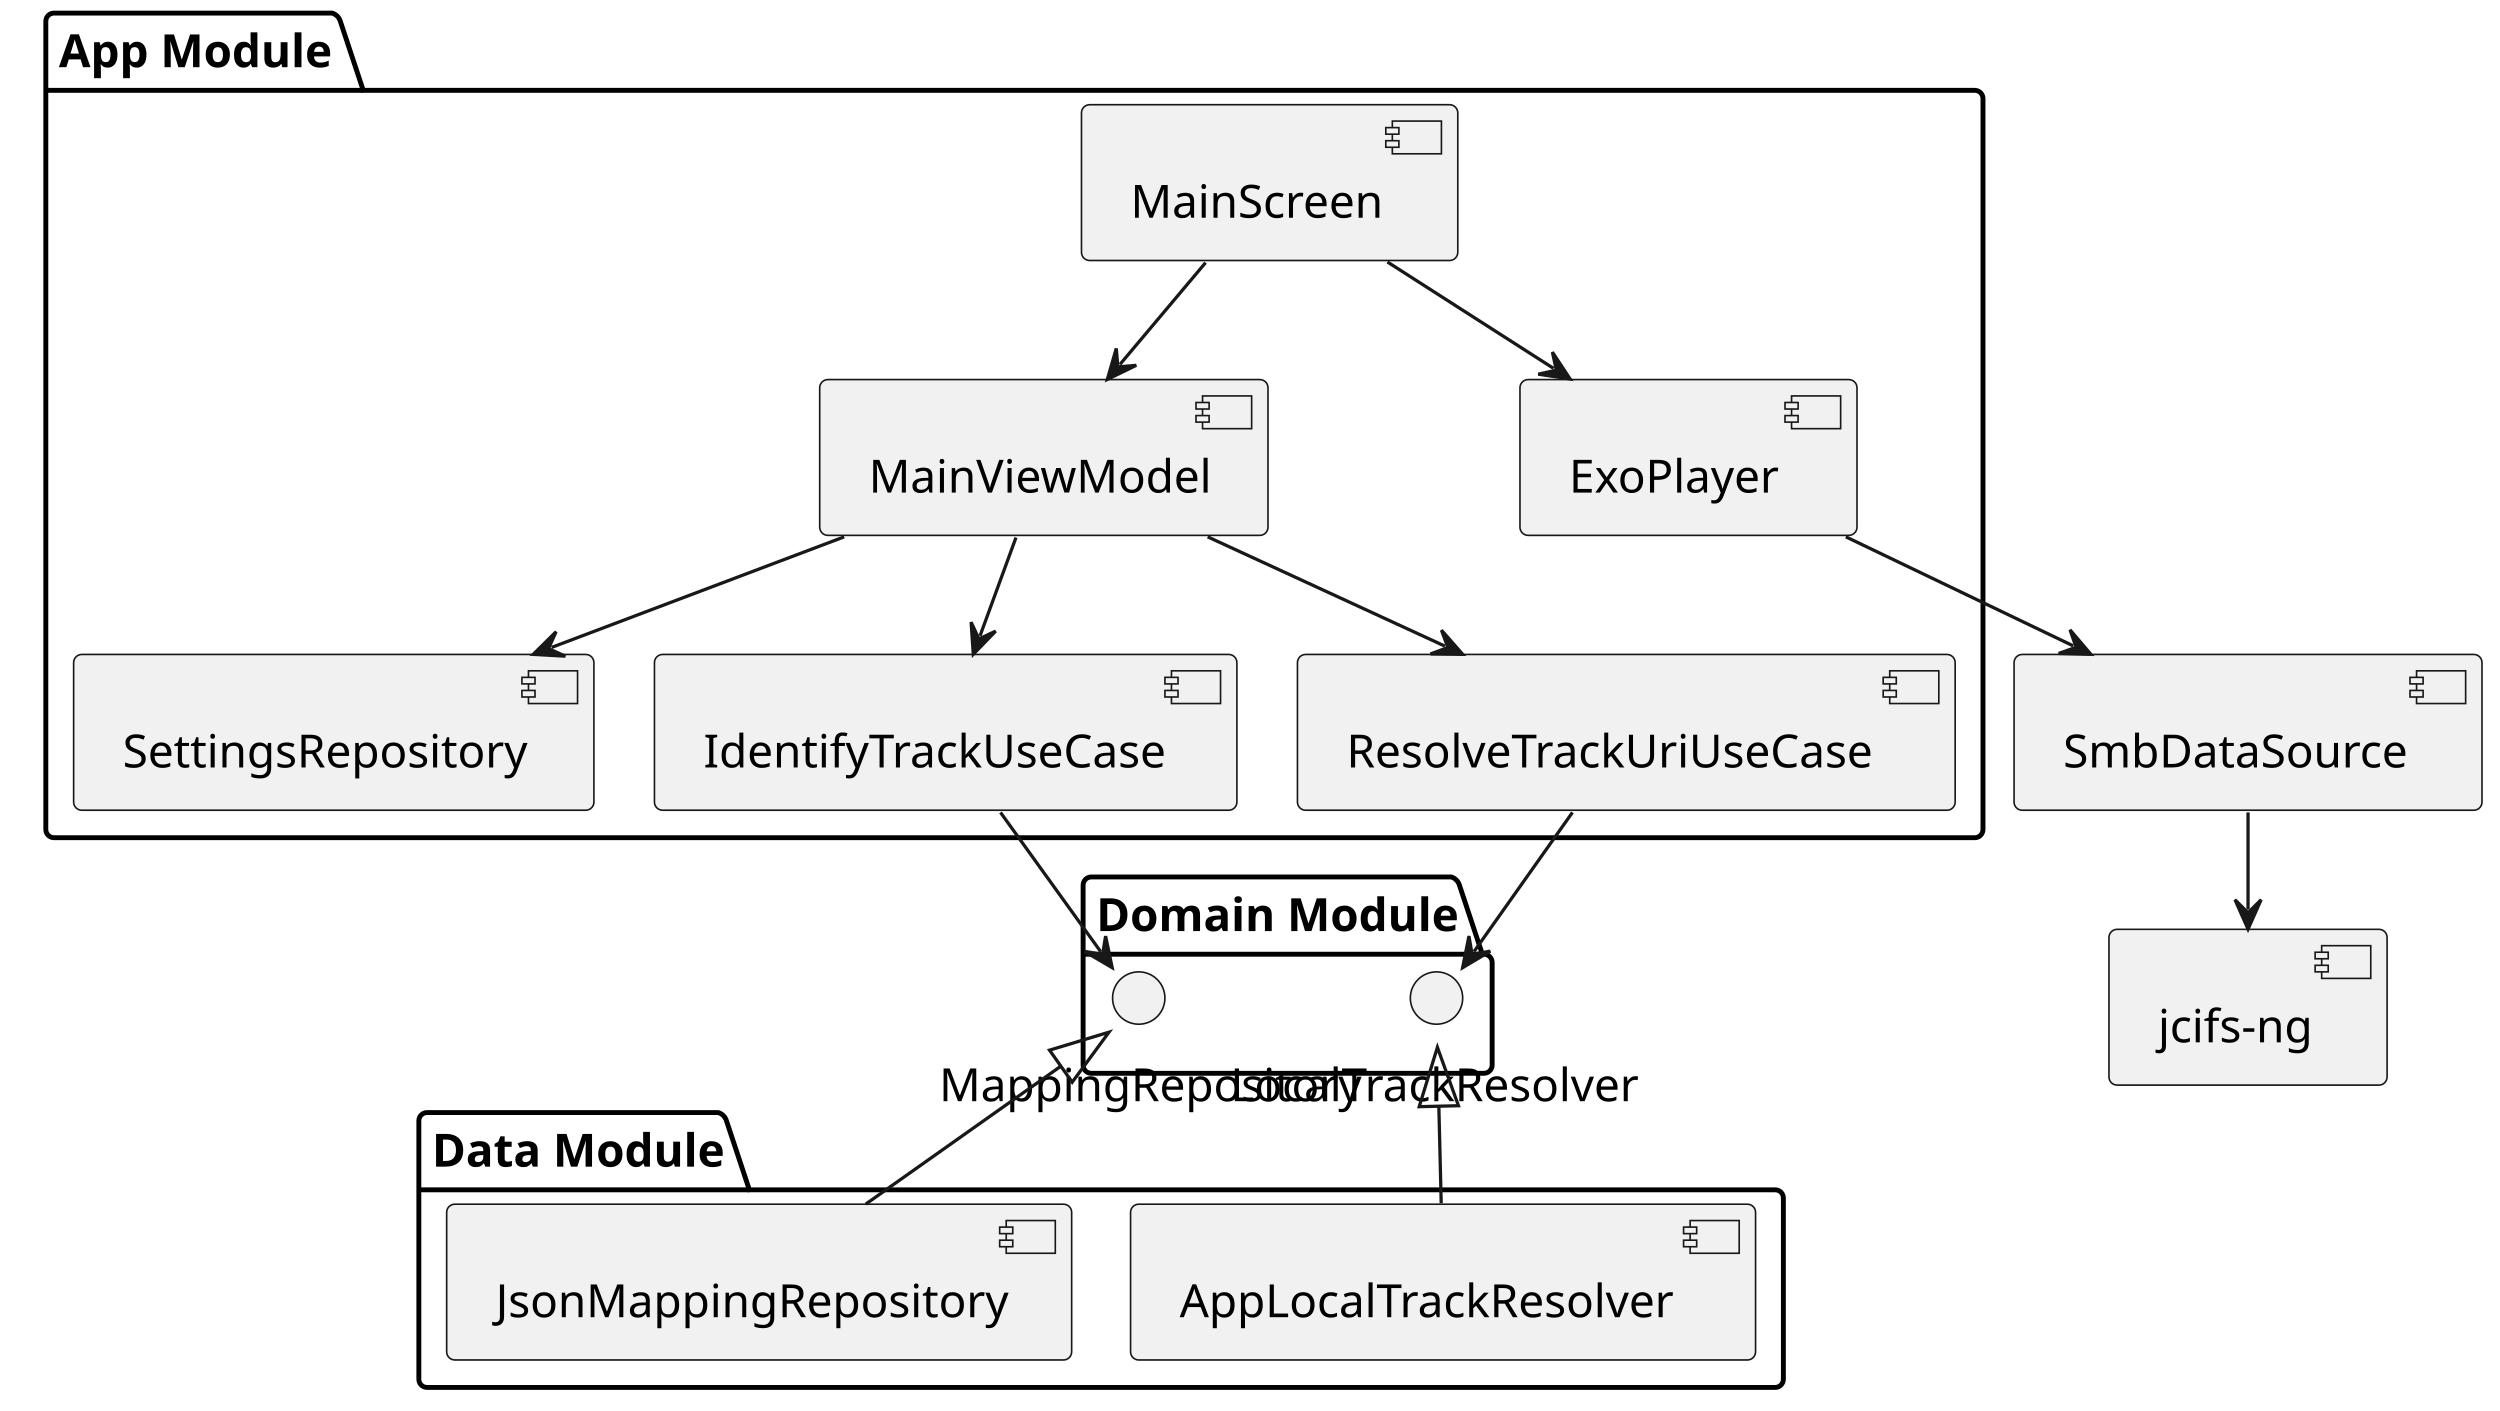
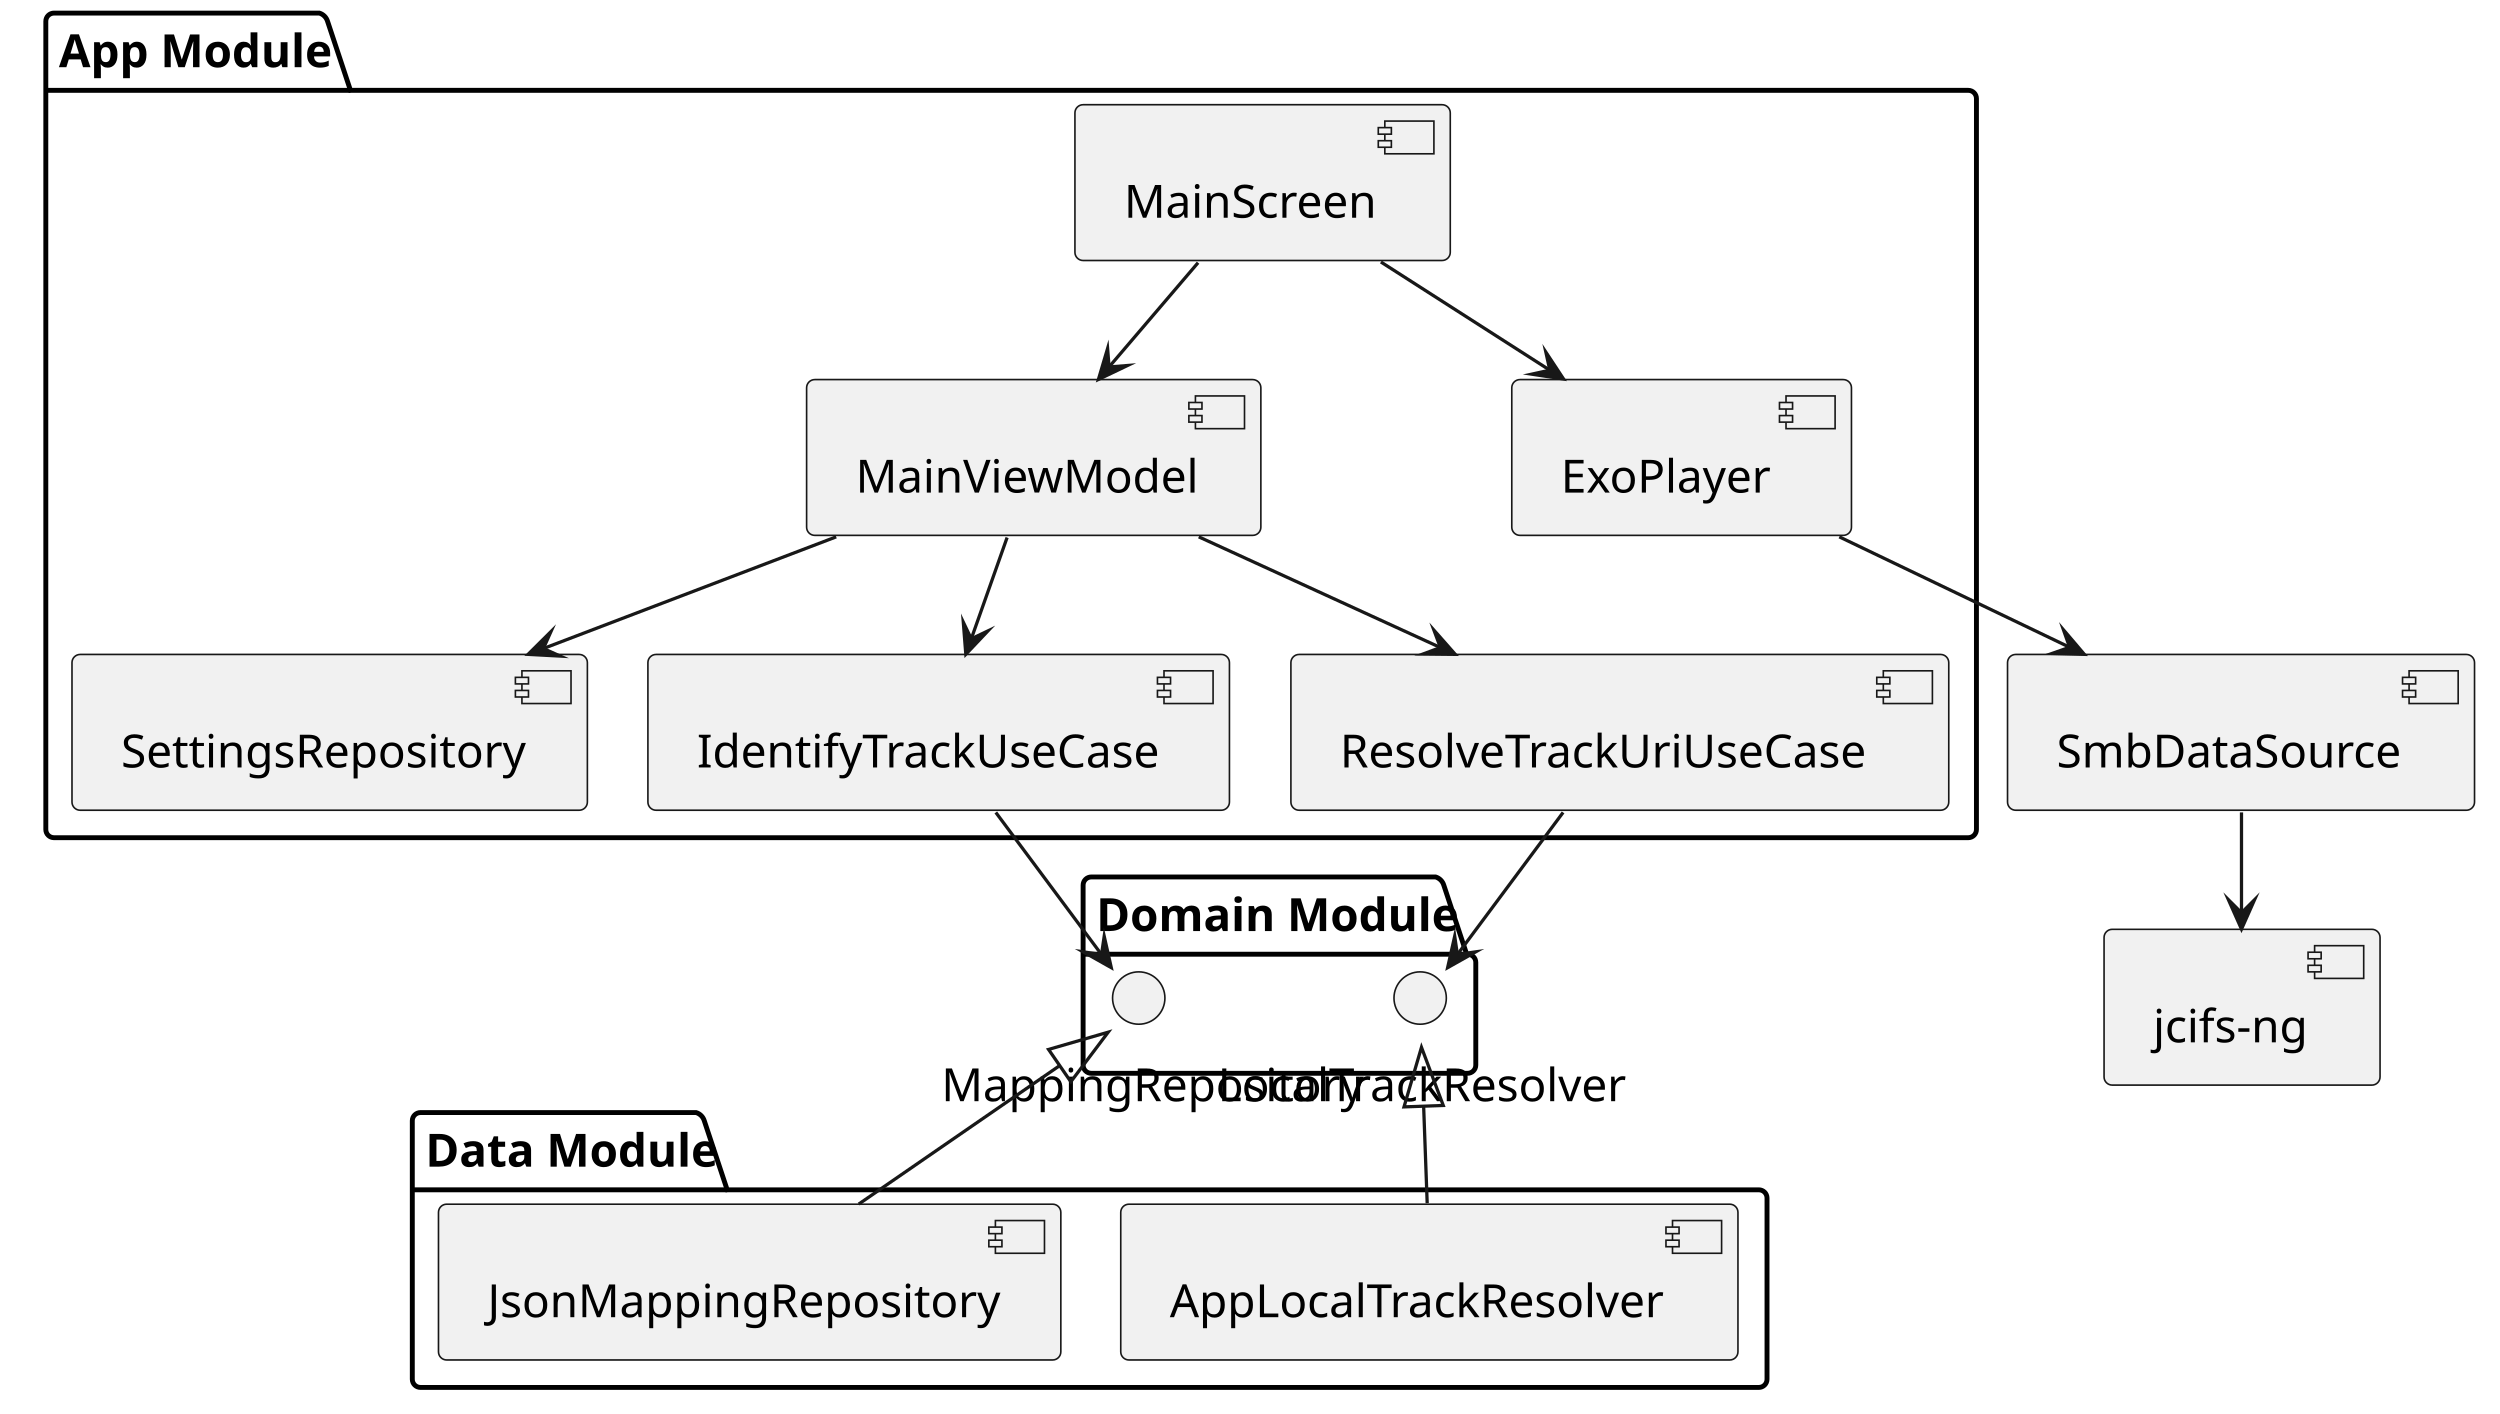
- <svg xmlns="http://www.w3.org/2000/svg" contentStyleType="text/css" height="431px" preserveAspectRatio="none" style="width:764px;height:431px;background:#FFFFFF;" version="1.1" viewBox="0 0 764 431" width="764px" zoomAndPan="magnify">
+ <svg xmlns="http://www.w3.org/2000/svg" contentStyleType="text/css" data-diagram-type="DESCRIPTION" height="432px" preserveAspectRatio="none" style="width:764px;height:432px;background:#FFFFFF;" version="1.1" viewBox="0 0 764 432" width="764px" zoomAndPan="magnify">
  <defs />
  <g>
-     <g id="cluster_App Module">
-       <path d="M16.5,4 L101.5,4 A3.75,3.75 0 0 1 104,6.5 L111,27.609 L603.5,27.609 A2.5,2.5 0 0 1 606,30.109 L606,253.5 A2.5,2.5 0 0 1 603.5,256 L16.5,256 A2.5,2.5 0 0 1 14,253.5 L14,6.5 A2.5,2.5 0 0 1 16.5,4 " fill="none" style="stroke:#000000;stroke-width:1.5;" />
-       <line style="stroke:#000000;stroke-width:1.5;" x1="14" x2="111" y1="27.609" y2="27.609" />
-       <text fill="#000000" font-family="sans-serif" font-size="14" font-weight="bold" lengthAdjust="spacing" textLength="84" x="18" y="20.533">App Module</text>
+     <g class="cluster" data-qualified-name="App Module" data-source-line="2" id="ent0001">
+       <path d="M16.5,4 L97.597,4 A3.75,3.75 0 0 1 100.097,6.5 L107.097,27.609 L601.5,27.609 A2.5,2.5 0 0 1 604,30.109 L604,253.5 A2.5,2.5 0 0 1 601.5,256 L16.5,256 A2.5,2.5 0 0 1 14,253.5 L14,6.5 A2.5,2.5 0 0 1 16.5,4" fill="none" style="stroke:#000000;stroke-width:1.5;" />
+       <line style="stroke:#000000;stroke-width:1.5;" x1="14" x2="107.097" y1="27.609" y2="27.609" />
+       <text fill="#000000" font-family="sans-serif" font-size="14" font-weight="700" lengthAdjust="spacing" textLength="80.097" x="18" y="20.533">App Module</text>
    </g>
-     <g id="cluster_Domain Module">
-       <path d="M333.5,268 L443.5,268 A3.75,3.75 0 0 1 446,270.5 L453,291.609 L453.5,291.609 A2.5,2.5 0 0 1 456,294.109 L456,325.5 A2.5,2.5 0 0 1 453.5,328 L333.5,328 A2.5,2.5 0 0 1 331,325.5 L331,270.5 A2.5,2.5 0 0 1 333.5,268 " fill="none" style="stroke:#000000;stroke-width:1.5;" />
-       <line style="stroke:#000000;stroke-width:1.5;" x1="331" x2="453" y1="291.609" y2="291.609" />
-       <text fill="#000000" font-family="sans-serif" font-size="14" font-weight="bold" lengthAdjust="spacing" textLength="109" x="335" y="284.533">Domain Module</text>
+     <g class="cluster" data-qualified-name="Domain Module" data-source-line="10" id="ent0013">
+       <path d="M333.5,268 L438.721,268 A3.75,3.75 0 0 1 441.221,270.5 L448.221,291.609 L448.5,291.609 A2.5,2.5 0 0 1 451,294.109 L451,325.5 A2.5,2.5 0 0 1 448.5,328 L333.5,328 A2.5,2.5 0 0 1 331,325.5 L331,270.5 A2.5,2.5 0 0 1 333.5,268" fill="none" style="stroke:#000000;stroke-width:1.5;" />
+       <line style="stroke:#000000;stroke-width:1.5;" x1="331" x2="448.221" y1="291.609" y2="291.609" />
+       <text fill="#000000" font-family="sans-serif" font-size="14" font-weight="700" lengthAdjust="spacing" textLength="104.221" x="335" y="284.533">Domain Module</text>
    </g>
-     <g id="cluster_Data Module">
-       <path d="M130.5,340 L219.5,340 A3.75,3.75 0 0 1 222,342.5 L229,363.609 L542.5,363.609 A2.5,2.5 0 0 1 545,366.109 L545,421.5 A2.5,2.5 0 0 1 542.5,424 L130.5,424 A2.5,2.5 0 0 1 128,421.5 L128,342.5 A2.5,2.5 0 0 1 130.5,340 " fill="none" style="stroke:#000000;stroke-width:1.5;" />
-       <line style="stroke:#000000;stroke-width:1.5;" x1="128" x2="229" y1="363.609" y2="363.609" />
-       <text fill="#000000" font-family="sans-serif" font-size="14" font-weight="bold" lengthAdjust="spacing" textLength="88" x="132" y="356.533">Data Module</text>
+     <g class="cluster" data-qualified-name="Data Module" data-source-line="17" id="ent0016">
+       <path d="M128.5,340 L212.727,340 A3.75,3.75 0 0 1 215.227,342.5 L222.227,363.609 L537.5,363.609 A2.5,2.5 0 0 1 540,366.109 L540,421.5 A2.5,2.5 0 0 1 537.5,424 L128.5,424 A2.5,2.5 0 0 1 126,421.5 L126,342.5 A2.5,2.5 0 0 1 128.5,340" fill="none" style="stroke:#000000;stroke-width:1.5;" />
+       <line style="stroke:#000000;stroke-width:1.5;" x1="126" x2="222.227" y1="363.609" y2="363.609" />
+       <text fill="#000000" font-family="sans-serif" font-size="14" font-weight="700" lengthAdjust="spacing" textLength="83.228" x="130" y="356.533">Data Module</text>
    </g>
-     <g id="elem_SmbDataSource">
-       <rect fill="#F1F1F1" height="47.609" rx="2.5" ry="2.5" style="stroke:#181818;stroke-width:0.5;" width="143" x="615.5" y="200" />
-       <rect fill="#F1F1F1" height="10" style="stroke:#181818;stroke-width:0.5;" width="15" x="738.5" y="205" />
-       <rect fill="#F1F1F1" height="2" style="stroke:#181818;stroke-width:0.5;" width="4" x="736.5" y="207" />
-       <rect fill="#F1F1F1" height="2" style="stroke:#181818;stroke-width:0.5;" width="4" x="736.5" y="211" />
-       <text fill="#000000" font-family="sans-serif" font-size="14" lengthAdjust="spacing" textLength="103" x="630.5" y="234.533">SmbDataSource</text>
+     <g class="entity" data-qualified-name="SmbDataSource" data-source-line="28" id="ent0023">
+       <rect fill="#F1F1F1" height="47.609" rx="2.5" ry="2.5" style="stroke:#181818;stroke-width:0.5;" width="142.717" x="613.5" y="200" />
+       <rect fill="#F1F1F1" height="10" style="stroke:#181818;stroke-width:0.5;" width="15" x="736.217" y="205" />
+       <rect fill="#F1F1F1" height="2" style="stroke:#181818;stroke-width:0.5;" width="4" x="734.217" y="207" />
+       <rect fill="#F1F1F1" height="2" style="stroke:#181818;stroke-width:0.5;" width="4" x="734.217" y="211" />
+       <text fill="#000000" font-family="sans-serif" font-size="14" lengthAdjust="spacing" textLength="102.717" x="628.5" y="234.533">SmbDataSource</text>
    </g>
-     <g id="elem_jcifs-ng">
-       <rect fill="#F1F1F1" height="47.609" rx="2.5" ry="2.5" style="stroke:#181818;stroke-width:0.5;" width="85" x="644.5" y="284" />
-       <rect fill="#F1F1F1" height="10" style="stroke:#181818;stroke-width:0.5;" width="15" x="709.5" y="289" />
-       <rect fill="#F1F1F1" height="2" style="stroke:#181818;stroke-width:0.5;" width="4" x="707.5" y="291" />
-       <rect fill="#F1F1F1" height="2" style="stroke:#181818;stroke-width:0.5;" width="4" x="707.5" y="295" />
-       <text fill="#000000" font-family="sans-serif" font-size="14" lengthAdjust="spacing" textLength="45" x="659.5" y="318.533">jcifs-ng</text>
+     <g class="entity" data-qualified-name="jcifs-ng" data-source-line="29" id="ent0025">
+       <rect fill="#F1F1F1" height="47.609" rx="2.5" ry="2.5" style="stroke:#181818;stroke-width:0.5;" width="84.345" x="643" y="284" />
+       <rect fill="#F1F1F1" height="10" style="stroke:#181818;stroke-width:0.5;" width="15" x="707.345" y="289" />
+       <rect fill="#F1F1F1" height="2" style="stroke:#181818;stroke-width:0.5;" width="4" x="705.345" y="291" />
+       <rect fill="#F1F1F1" height="2" style="stroke:#181818;stroke-width:0.5;" width="4" x="705.345" y="295" />
+       <text fill="#000000" font-family="sans-serif" font-size="14" lengthAdjust="spacing" textLength="44.345" x="658" y="318.533">jcifs-ng</text>
    </g>
-     <g id="elem_MainScreen">
-       <rect fill="#F1F1F1" height="47.609" rx="2.5" ry="2.5" style="stroke:#181818;stroke-width:0.5;" width="115" x="330.5" y="32" />
-       <rect fill="#F1F1F1" height="10" style="stroke:#181818;stroke-width:0.5;" width="15" x="425.5" y="37" />
-       <rect fill="#F1F1F1" height="2" style="stroke:#181818;stroke-width:0.5;" width="4" x="423.5" y="39" />
-       <rect fill="#F1F1F1" height="2" style="stroke:#181818;stroke-width:0.5;" width="4" x="423.5" y="43" />
-       <text fill="#000000" font-family="sans-serif" font-size="14" lengthAdjust="spacing" textLength="75" x="345.5" y="66.533">MainScreen</text>
+     <g class="entity" data-qualified-name="App Module.MainScreen" data-source-line="3" id="ent0002">
+       <rect fill="#F1F1F1" height="47.609" rx="2.5" ry="2.5" style="stroke:#181818;stroke-width:0.5;" width="114.703" x="328.5" y="32" />
+       <rect fill="#F1F1F1" height="10" style="stroke:#181818;stroke-width:0.5;" width="15" x="423.203" y="37" />
+       <rect fill="#F1F1F1" height="2" style="stroke:#181818;stroke-width:0.5;" width="4" x="421.203" y="39" />
+       <rect fill="#F1F1F1" height="2" style="stroke:#181818;stroke-width:0.5;" width="4" x="421.203" y="43" />
+       <text fill="#000000" font-family="sans-serif" font-size="14" lengthAdjust="spacing" textLength="74.703" x="343.5" y="66.533">MainScreen</text>
    </g>
-     <g id="elem_MainViewModel">
-       <rect fill="#F1F1F1" height="47.609" rx="2.5" ry="2.5" style="stroke:#181818;stroke-width:0.5;" width="137" x="250.5" y="116" />
-       <rect fill="#F1F1F1" height="10" style="stroke:#181818;stroke-width:0.5;" width="15" x="367.5" y="121" />
-       <rect fill="#F1F1F1" height="2" style="stroke:#181818;stroke-width:0.5;" width="4" x="365.5" y="123" />
-       <rect fill="#F1F1F1" height="2" style="stroke:#181818;stroke-width:0.5;" width="4" x="365.5" y="127" />
-       <text fill="#000000" font-family="sans-serif" font-size="14" lengthAdjust="spacing" textLength="97" x="265.5" y="150.533">MainViewModel</text>
+     <g class="entity" data-qualified-name="App Module.MainViewModel" data-source-line="3" id="ent0003">
+       <rect fill="#F1F1F1" height="47.609" rx="2.5" ry="2.5" style="stroke:#181818;stroke-width:0.5;" width="138.82" x="246.5" y="116" />
+       <rect fill="#F1F1F1" height="10" style="stroke:#181818;stroke-width:0.5;" width="15" x="365.32" y="121" />
+       <rect fill="#F1F1F1" height="2" style="stroke:#181818;stroke-width:0.5;" width="4" x="363.32" y="123" />
+       <rect fill="#F1F1F1" height="2" style="stroke:#181818;stroke-width:0.5;" width="4" x="363.32" y="127" />
+       <text fill="#000000" font-family="sans-serif" font-size="14" lengthAdjust="spacing" textLength="98.82" x="261.5" y="150.533">MainViewModel</text>
    </g>
-     <g id="elem_SettingsRepository">
-       <rect fill="#F1F1F1" height="47.609" rx="2.5" ry="2.5" style="stroke:#181818;stroke-width:0.5;" width="159" x="22.5" y="200" />
-       <rect fill="#F1F1F1" height="10" style="stroke:#181818;stroke-width:0.5;" width="15" x="161.5" y="205" />
-       <rect fill="#F1F1F1" height="2" style="stroke:#181818;stroke-width:0.5;" width="4" x="159.5" y="207" />
-       <rect fill="#F1F1F1" height="2" style="stroke:#181818;stroke-width:0.5;" width="4" x="159.5" y="211" />
-       <text fill="#000000" font-family="sans-serif" font-size="14" lengthAdjust="spacing" textLength="119" x="37.5" y="234.533">SettingsRepository</text>
+     <g class="entity" data-qualified-name="App Module.SettingsRepository" data-source-line="4" id="ent0005">
+       <rect fill="#F1F1F1" height="47.609" rx="2.5" ry="2.5" style="stroke:#181818;stroke-width:0.5;" width="157.503" x="22" y="200" />
+       <rect fill="#F1F1F1" height="10" style="stroke:#181818;stroke-width:0.5;" width="15" x="159.503" y="205" />
+       <rect fill="#F1F1F1" height="2" style="stroke:#181818;stroke-width:0.5;" width="4" x="157.503" y="207" />
+       <rect fill="#F1F1F1" height="2" style="stroke:#181818;stroke-width:0.5;" width="4" x="157.503" y="211" />
+       <text fill="#000000" font-family="sans-serif" font-size="14" lengthAdjust="spacing" textLength="117.503" x="37" y="234.533">SettingsRepository</text>
    </g>
-     <g id="elem_IdentifyTrackUseCase">
-       <rect fill="#F1F1F1" height="47.609" rx="2.5" ry="2.5" style="stroke:#181818;stroke-width:0.5;" width="178" x="200" y="200" />
-       <rect fill="#F1F1F1" height="10" style="stroke:#181818;stroke-width:0.5;" width="15" x="358" y="205" />
-       <rect fill="#F1F1F1" height="2" style="stroke:#181818;stroke-width:0.5;" width="4" x="356" y="207" />
-       <rect fill="#F1F1F1" height="2" style="stroke:#181818;stroke-width:0.5;" width="4" x="356" y="211" />
-       <text fill="#000000" font-family="sans-serif" font-size="14" lengthAdjust="spacing" textLength="138" x="215" y="234.533">IdentifyTrackUseCase</text>
+     <g class="entity" data-qualified-name="App Module.IdentifyTrackUseCase" data-source-line="5" id="ent0007">
+       <rect fill="#F1F1F1" height="47.609" rx="2.5" ry="2.5" style="stroke:#181818;stroke-width:0.5;" width="177.717" x="198" y="200" />
+       <rect fill="#F1F1F1" height="10" style="stroke:#181818;stroke-width:0.5;" width="15" x="355.717" y="205" />
+       <rect fill="#F1F1F1" height="2" style="stroke:#181818;stroke-width:0.5;" width="4" x="353.717" y="207" />
+       <rect fill="#F1F1F1" height="2" style="stroke:#181818;stroke-width:0.5;" width="4" x="353.717" y="211" />
+       <text fill="#000000" font-family="sans-serif" font-size="14" lengthAdjust="spacing" textLength="137.717" x="213" y="234.533">IdentifyTrackUseCase</text>
    </g>
-     <g id="elem_ResolveTrackUriUseCase">
-       <rect fill="#F1F1F1" height="47.609" rx="2.5" ry="2.5" style="stroke:#181818;stroke-width:0.5;" width="201" x="396.5" y="200" />
-       <rect fill="#F1F1F1" height="10" style="stroke:#181818;stroke-width:0.5;" width="15" x="577.5" y="205" />
-       <rect fill="#F1F1F1" height="2" style="stroke:#181818;stroke-width:0.5;" width="4" x="575.5" y="207" />
-       <rect fill="#F1F1F1" height="2" style="stroke:#181818;stroke-width:0.5;" width="4" x="575.5" y="211" />
-       <text fill="#000000" font-family="sans-serif" font-size="14" lengthAdjust="spacing" textLength="161" x="411.5" y="234.533">ResolveTrackUriUseCase</text>
+     <g class="entity" data-qualified-name="App Module.ResolveTrackUriUseCase" data-source-line="6" id="ent0009">
+       <rect fill="#F1F1F1" height="47.609" rx="2.5" ry="2.5" style="stroke:#181818;stroke-width:0.5;" width="201.041" x="394.5" y="200" />
+       <rect fill="#F1F1F1" height="10" style="stroke:#181818;stroke-width:0.5;" width="15" x="575.541" y="205" />
+       <rect fill="#F1F1F1" height="2" style="stroke:#181818;stroke-width:0.5;" width="4" x="573.541" y="207" />
+       <rect fill="#F1F1F1" height="2" style="stroke:#181818;stroke-width:0.5;" width="4" x="573.541" y="211" />
+       <text fill="#000000" font-family="sans-serif" font-size="14" lengthAdjust="spacing" textLength="161.041" x="409.5" y="234.533">ResolveTrackUriUseCase</text>
    </g>
-     <g id="elem_ExoPlayer">
-       <rect fill="#F1F1F1" height="47.609" rx="2.5" ry="2.5" style="stroke:#181818;stroke-width:0.5;" width="103" x="464.5" y="116" />
-       <rect fill="#F1F1F1" height="10" style="stroke:#181818;stroke-width:0.5;" width="15" x="547.5" y="121" />
-       <rect fill="#F1F1F1" height="2" style="stroke:#181818;stroke-width:0.5;" width="4" x="545.5" y="123" />
-       <rect fill="#F1F1F1" height="2" style="stroke:#181818;stroke-width:0.5;" width="4" x="545.5" y="127" />
-       <text fill="#000000" font-family="sans-serif" font-size="14" lengthAdjust="spacing" textLength="63" x="479.5" y="150.533">ExoPlayer</text>
+     <g class="entity" data-qualified-name="App Module.ExoPlayer" data-source-line="7" id="ent0011">
+       <rect fill="#F1F1F1" height="47.609" rx="2.5" ry="2.5" style="stroke:#181818;stroke-width:0.5;" width="103.807" x="462" y="116" />
+       <rect fill="#F1F1F1" height="10" style="stroke:#181818;stroke-width:0.5;" width="15" x="545.807" y="121" />
+       <rect fill="#F1F1F1" height="2" style="stroke:#181818;stroke-width:0.5;" width="4" x="543.807" y="123" />
+       <rect fill="#F1F1F1" height="2" style="stroke:#181818;stroke-width:0.5;" width="4" x="543.807" y="127" />
+       <text fill="#000000" font-family="sans-serif" font-size="14" lengthAdjust="spacing" textLength="63.807" x="477" y="150.533">ExoPlayer</text>
    </g>
-     <g id="elem_MappingRepository">
+     <g class="entity" data-qualified-name="Domain Module.MappingRepository" data-source-line="13" id="ent0014">
      <ellipse cx="348" cy="305" fill="#F1F1F1" rx="8" ry="8" style="stroke:#181818;stroke-width:0.5;" />
-       <text fill="#000000" font-family="sans-serif" font-size="14" lengthAdjust="spacing" textLength="122" x="287" y="336.533">MappingRepository</text>
+       <text fill="#000000" font-family="sans-serif" font-size="14" lengthAdjust="spacing" textLength="120.62" x="287.69" y="336.533">MappingRepository</text>
    </g>
-     <g id="elem_LocalTrackResolver">
-       <ellipse cx="439" cy="305" fill="#F1F1F1" rx="8" ry="8" style="stroke:#181818;stroke-width:0.5;" />
-       <text fill="#000000" font-family="sans-serif" font-size="14" lengthAdjust="spacing" textLength="126" x="376" y="336.533">LocalTrackResolver</text>
+     <g class="entity" data-qualified-name="Domain Module.LocalTrackResolver" data-source-line="14" id="ent0015">
+       <ellipse cx="434" cy="305" fill="#F1F1F1" rx="8" ry="8" style="stroke:#181818;stroke-width:0.5;" />
+       <text fill="#000000" font-family="sans-serif" font-size="14" lengthAdjust="spacing" textLength="123.71" x="372.145" y="336.533">LocalTrackResolver</text>
    </g>
-     <g id="elem_JsonMappingRepository">
-       <rect fill="#F1F1F1" height="47.609" rx="2.5" ry="2.5" style="stroke:#181818;stroke-width:0.5;" width="191" x="136.5" y="368" />
-       <rect fill="#F1F1F1" height="10" style="stroke:#181818;stroke-width:0.5;" width="15" x="307.5" y="373" />
-       <rect fill="#F1F1F1" height="2" style="stroke:#181818;stroke-width:0.5;" width="4" x="305.5" y="375" />
-       <rect fill="#F1F1F1" height="2" style="stroke:#181818;stroke-width:0.5;" width="4" x="305.5" y="379" />
-       <text fill="#000000" font-family="sans-serif" font-size="14" lengthAdjust="spacing" textLength="151" x="151.5" y="402.533">JsonMappingRepository</text>
+     <g class="entity" data-qualified-name="Data Module.JsonMappingRepository" data-source-line="18" id="ent0017">
+       <rect fill="#F1F1F1" height="47.609" rx="2.5" ry="2.5" style="stroke:#181818;stroke-width:0.5;" width="190.192" x="134" y="368" />
+       <rect fill="#F1F1F1" height="10" style="stroke:#181818;stroke-width:0.5;" width="15" x="304.192" y="373" />
+       <rect fill="#F1F1F1" height="2" style="stroke:#181818;stroke-width:0.5;" width="4" x="302.192" y="375" />
+       <rect fill="#F1F1F1" height="2" style="stroke:#181818;stroke-width:0.5;" width="4" x="302.192" y="379" />
+       <text fill="#000000" font-family="sans-serif" font-size="14" lengthAdjust="spacing" textLength="150.192" x="149" y="402.533">JsonMappingRepository</text>
    </g>
-     <g id="elem_AppLocalTrackResolver">
-       <rect fill="#F1F1F1" height="47.609" rx="2.5" ry="2.5" style="stroke:#181818;stroke-width:0.5;" width="191" x="345.5" y="368" />
-       <rect fill="#F1F1F1" height="10" style="stroke:#181818;stroke-width:0.5;" width="15" x="516.5" y="373" />
-       <rect fill="#F1F1F1" height="2" style="stroke:#181818;stroke-width:0.5;" width="4" x="514.5" y="375" />
-       <rect fill="#F1F1F1" height="2" style="stroke:#181818;stroke-width:0.5;" width="4" x="514.5" y="379" />
-       <text fill="#000000" font-family="sans-serif" font-size="14" lengthAdjust="spacing" textLength="151" x="360.5" y="402.533">AppLocalTrackResolver</text>
+     <g class="entity" data-qualified-name="Data Module.AppLocalTrackResolver" data-source-line="19" id="ent0018">
+       <rect fill="#F1F1F1" height="47.609" rx="2.5" ry="2.5" style="stroke:#181818;stroke-width:0.5;" width="188.62" x="342.5" y="368" />
+       <rect fill="#F1F1F1" height="10" style="stroke:#181818;stroke-width:0.5;" width="15" x="511.12" y="373" />
+       <rect fill="#F1F1F1" height="2" style="stroke:#181818;stroke-width:0.5;" width="4" x="509.12" y="375" />
+       <rect fill="#F1F1F1" height="2" style="stroke:#181818;stroke-width:0.5;" width="4" x="509.12" y="379" />
+       <text fill="#000000" font-family="sans-serif" font-size="14" lengthAdjust="spacing" textLength="148.62" x="357.5" y="402.533">AppLocalTrackResolver</text>
    </g>
-     <polygon fill="#181818" points="338.398,115.947,347.253,111.636,341.618,112.121,341.132,106.485,338.398,115.947" style="stroke:#181818;stroke-width:1.0;" />
-     <path d="M368.412,80.279 C359.009,91.453 351.639,100.211 342.261,111.356 " fill="none" style="stroke:#181818;stroke-width:1.0;" />
-     <polygon fill="#181818" points="162.942,199.971,172.774,200.532,167.619,198.204,169.947,193.048,162.942,199.971" style="stroke:#181818;stroke-width:1.0;" />
-     <path d="M257.976,164.06 C228.266,175.286 198.253,186.628 168.554,197.851 " fill="none" style="stroke:#181818;stroke-width:1.0;" />
-     <polygon fill="#181818" points="297.434,199.947,304.283,192.869,299.152,195.251,296.77,190.121,297.434,199.947" style="stroke:#181818;stroke-width:1.0;" />
-     <path d="M310.483,164.279 C306.395,175.453 303.573,183.167 299.495,194.312 " fill="none" style="stroke:#181818;stroke-width:1.0;" />
-     <polygon fill="#181818" points="447.011,199.971,440.51,192.573,442.47,197.879,437.163,199.839,447.011,199.971" style="stroke:#181818;stroke-width:1.0;" />
-     <path d="M369.057,164.06 C393.427,175.286 417.2,186.238 441.562,197.461 " fill="none" style="stroke:#181818;stroke-width:1.0;" />
-     <polygon fill="#181818" points="479.831,115.829,474.41,107.606,475.621,113.132,470.095,114.343,479.831,115.829" style="stroke:#181818;stroke-width:1.0;" />
-     <path d="M423.996,80.06 C441.447,91.239 457.305,101.399 474.779,112.593 " fill="none" style="stroke:#181818;stroke-width:1.0;" />
-     <polygon fill="#181818" points="339.881,295.717,337.872,286.075,336.961,291.658,331.378,290.747,339.881,295.717" style="stroke:#181818;stroke-width:1.0;" />
-     <path d="M305.749,248.279 C316.924,263.809 327.616,278.67 336.377,290.846 " fill="none" style="stroke:#181818;stroke-width:1.0;" />
-     <polygon fill="#181818" points="446.981,295.717,455.444,290.679,449.868,291.635,448.913,286.059,446.981,295.717" style="stroke:#181818;stroke-width:1.0;" />
-     <path d="M480.535,248.279 C469.55,263.809 459.058,278.642 450.446,290.818 " fill="none" style="stroke:#181818;stroke-width:1.0;" />
-     <polygon fill="none" points="338.898,315.434,320.736,320.925,327.663,330.724,338.898,315.434" style="stroke:#181818;stroke-width:1.0;" />
-     <path d="M324.199,325.825 C308.39,337 289.83,350.12 264.582,367.967 " fill="none" style="stroke:#181818;stroke-width:1.0;" />
-     <polygon fill="none" points="439.27,320.059,433.71,338.2,445.707,337.907,439.27,320.059" style="stroke:#181818;stroke-width:1.0;" />
-     <path d="M439.709,338.053 C440.005,350.207 440.051,352.082 440.432,367.706 " fill="none" style="stroke:#181818;stroke-width:1.0;" />
-     <polygon fill="#181818" points="638.977,199.971,632.591,192.473,634.468,197.809,629.132,199.687,638.977,199.971" style="stroke:#181818;stroke-width:1.0;" />
-     <path d="M564.088,164.06 C587.5,175.286 610.163,186.154 633.567,197.377 " fill="none" style="stroke:#181818;stroke-width:1.0;" />
-     <polygon fill="#181818" points="687,283.947,691,274.947,687,278.947,683,274.947,687,283.947" style="stroke:#181818;stroke-width:1.0;" />
-     <path d="M687,248.279 C687,259.453 687,266.802 687,277.947 " fill="none" style="stroke:#181818;stroke-width:1.0;" />
+     <g class="link" data-entity-1="ent0002" data-entity-2="ent0003" data-link-type="dependency" id="lnk4">
+       <polygon fill="#181818" points="335.679,115.947,344.565,111.699,338.926,112.144,338.481,106.505,335.679,115.947" style="stroke:#181818;stroke-width:1;stroke-linejoin:miter;stroke-miterlimit:10;" />
+       <path d="M366.128,80.279 C356.589,91.453 348.44,100.999 338.926,112.144" fill="none" style="stroke:#181818;stroke-width:1;" />
+     </g>
+     <g class="link" data-entity-1="ent0003" data-entity-2="ent0005" data-link-type="dependency" id="lnk6">
+       <polygon fill="#181818" points="161.38,199.971,171.214,200.501,166.052,198.19,168.364,193.027,161.38,199.971" style="stroke:#181818;stroke-width:1;stroke-linejoin:miter;stroke-miterlimit:10;" />
+       <path d="M255.538,164.06 C226.102,175.286 195.477,186.967 166.052,198.19" fill="none" style="stroke:#181818;stroke-width:1;" />
+     </g>
+     <g class="link" data-entity-1="ent0003" data-entity-2="ent0007" data-link-type="dependency" id="lnk8">
+       <polygon fill="#181818" points="295.153,199.947,301.925,192.796,296.82,195.233,294.383,190.128,295.153,199.947" style="stroke:#181818;stroke-width:1;stroke-linejoin:miter;stroke-miterlimit:10;" />
+       <path d="M307.767,164.279 C303.815,175.453 300.762,184.088 296.82,195.233" fill="none" style="stroke:#181818;stroke-width:1;" />
+     </g>
+     <g class="link" data-entity-1="ent0003" data-entity-2="ent0009" data-link-type="dependency" id="lnk10">
+       <polygon fill="#181818" points="444.73,199.971,438.214,192.587,440.184,197.889,434.882,199.86,444.73,199.971" style="stroke:#181818;stroke-width:1;stroke-linejoin:miter;stroke-miterlimit:10;" />
+       <path d="M366.338,164.06 C390.845,175.286 415.686,186.666 440.184,197.889" fill="none" style="stroke:#181818;stroke-width:1;" />
+     </g>
+     <g class="link" data-entity-1="ent0002" data-entity-2="ent0011" data-link-type="dependency" id="lnk12">
+       <polygon fill="#181818" points="477.831,115.829,472.41,107.606,473.621,113.132,468.095,114.343,477.831,115.829" style="stroke:#181818;stroke-width:1;stroke-linejoin:miter;stroke-miterlimit:10;" />
+       <path d="M421.996,80.06 C439.447,91.239 456.147,101.938 473.621,113.132" fill="none" style="stroke:#181818;stroke-width:1;" />
+     </g>
+     <g class="link" data-entity-1="ent0007" data-entity-2="ent0014" data-link-type="dependency" id="lnk19">
+       <polygon fill="#181818" points="339.606,295.717,337.444,286.108,336.622,291.705,331.025,290.883,339.606,295.717" style="stroke:#181818;stroke-width:1;stroke-linejoin:miter;stroke-miterlimit:10;" />
+       <path d="M304.317,248.279 C315.87,263.809 327.564,279.529 336.622,291.705" fill="none" style="stroke:#181818;stroke-width:1;" />
+     </g>
+     <g class="link" data-entity-1="ent0009" data-entity-2="ent0015" data-link-type="dependency" id="lnk20">
+       <polygon fill="#181818" points="442.394,295.717,450.975,290.883,445.378,291.705,444.556,286.108,442.394,295.717" style="stroke:#181818;stroke-width:1;stroke-linejoin:miter;stroke-miterlimit:10;" />
+       <path d="M477.683,248.279 C466.13,263.809 454.436,279.529 445.378,291.705" fill="none" style="stroke:#181818;stroke-width:1;" />
+     </g>
+     <g class="link" data-entity-1="ent0014" data-entity-2="ent0017" data-link-type="extension" id="lnk21">
+       <polygon fill="none" points="338.662,315.434,320.436,320.707,327.245,330.588,338.662,315.434" style="stroke:#181818;stroke-width:1;stroke-linejoin:miter;stroke-miterlimit:10;" />
+       <path d="M323.84,325.648 C307.622,336.823 288.326,350.12 262.425,367.967" fill="none" style="stroke:#181818;stroke-width:1;" />
+     </g>
+     <g class="link" data-entity-1="ent0015" data-entity-2="ent0018" data-link-type="extension" id="lnk22">
+       <polygon fill="none" points="434.405,320.059,429.067,338.266,441.059,337.827,434.405,320.059" style="stroke:#181818;stroke-width:1;stroke-linejoin:miter;stroke-miterlimit:10;" />
+       <path d="M435.063,338.047 C435.507,350.2 435.576,352.082 436.148,367.706" fill="none" style="stroke:#181818;stroke-width:1;" />
+     </g>
+     <g class="link" data-entity-1="ent0011" data-entity-2="ent0023" data-link-type="dependency" id="lnk24">
+       <polygon fill="#181818" points="636.977,199.971,630.591,192.473,632.468,197.809,627.132,199.687,636.977,199.971" style="stroke:#181818;stroke-width:1;stroke-linejoin:miter;stroke-miterlimit:10;" />
+       <path d="M562.088,164.06 C585.5,175.286 609.065,186.587 632.468,197.809" fill="none" style="stroke:#181818;stroke-width:1;" />
+     </g>
+     <g class="link" data-entity-1="ent0023" data-entity-2="ent0025" data-link-type="dependency" id="lnk26">
+       <polygon fill="#181818" points="685,283.947,689,274.947,685,278.947,681,274.947,685,283.947" style="stroke:#181818;stroke-width:1;stroke-linejoin:miter;stroke-miterlimit:10;" />
+       <path d="M685,248.279 C685,259.453 685,267.802 685,278.947" fill="none" style="stroke:#181818;stroke-width:1;" />
+     </g>
  </g>
</svg>
